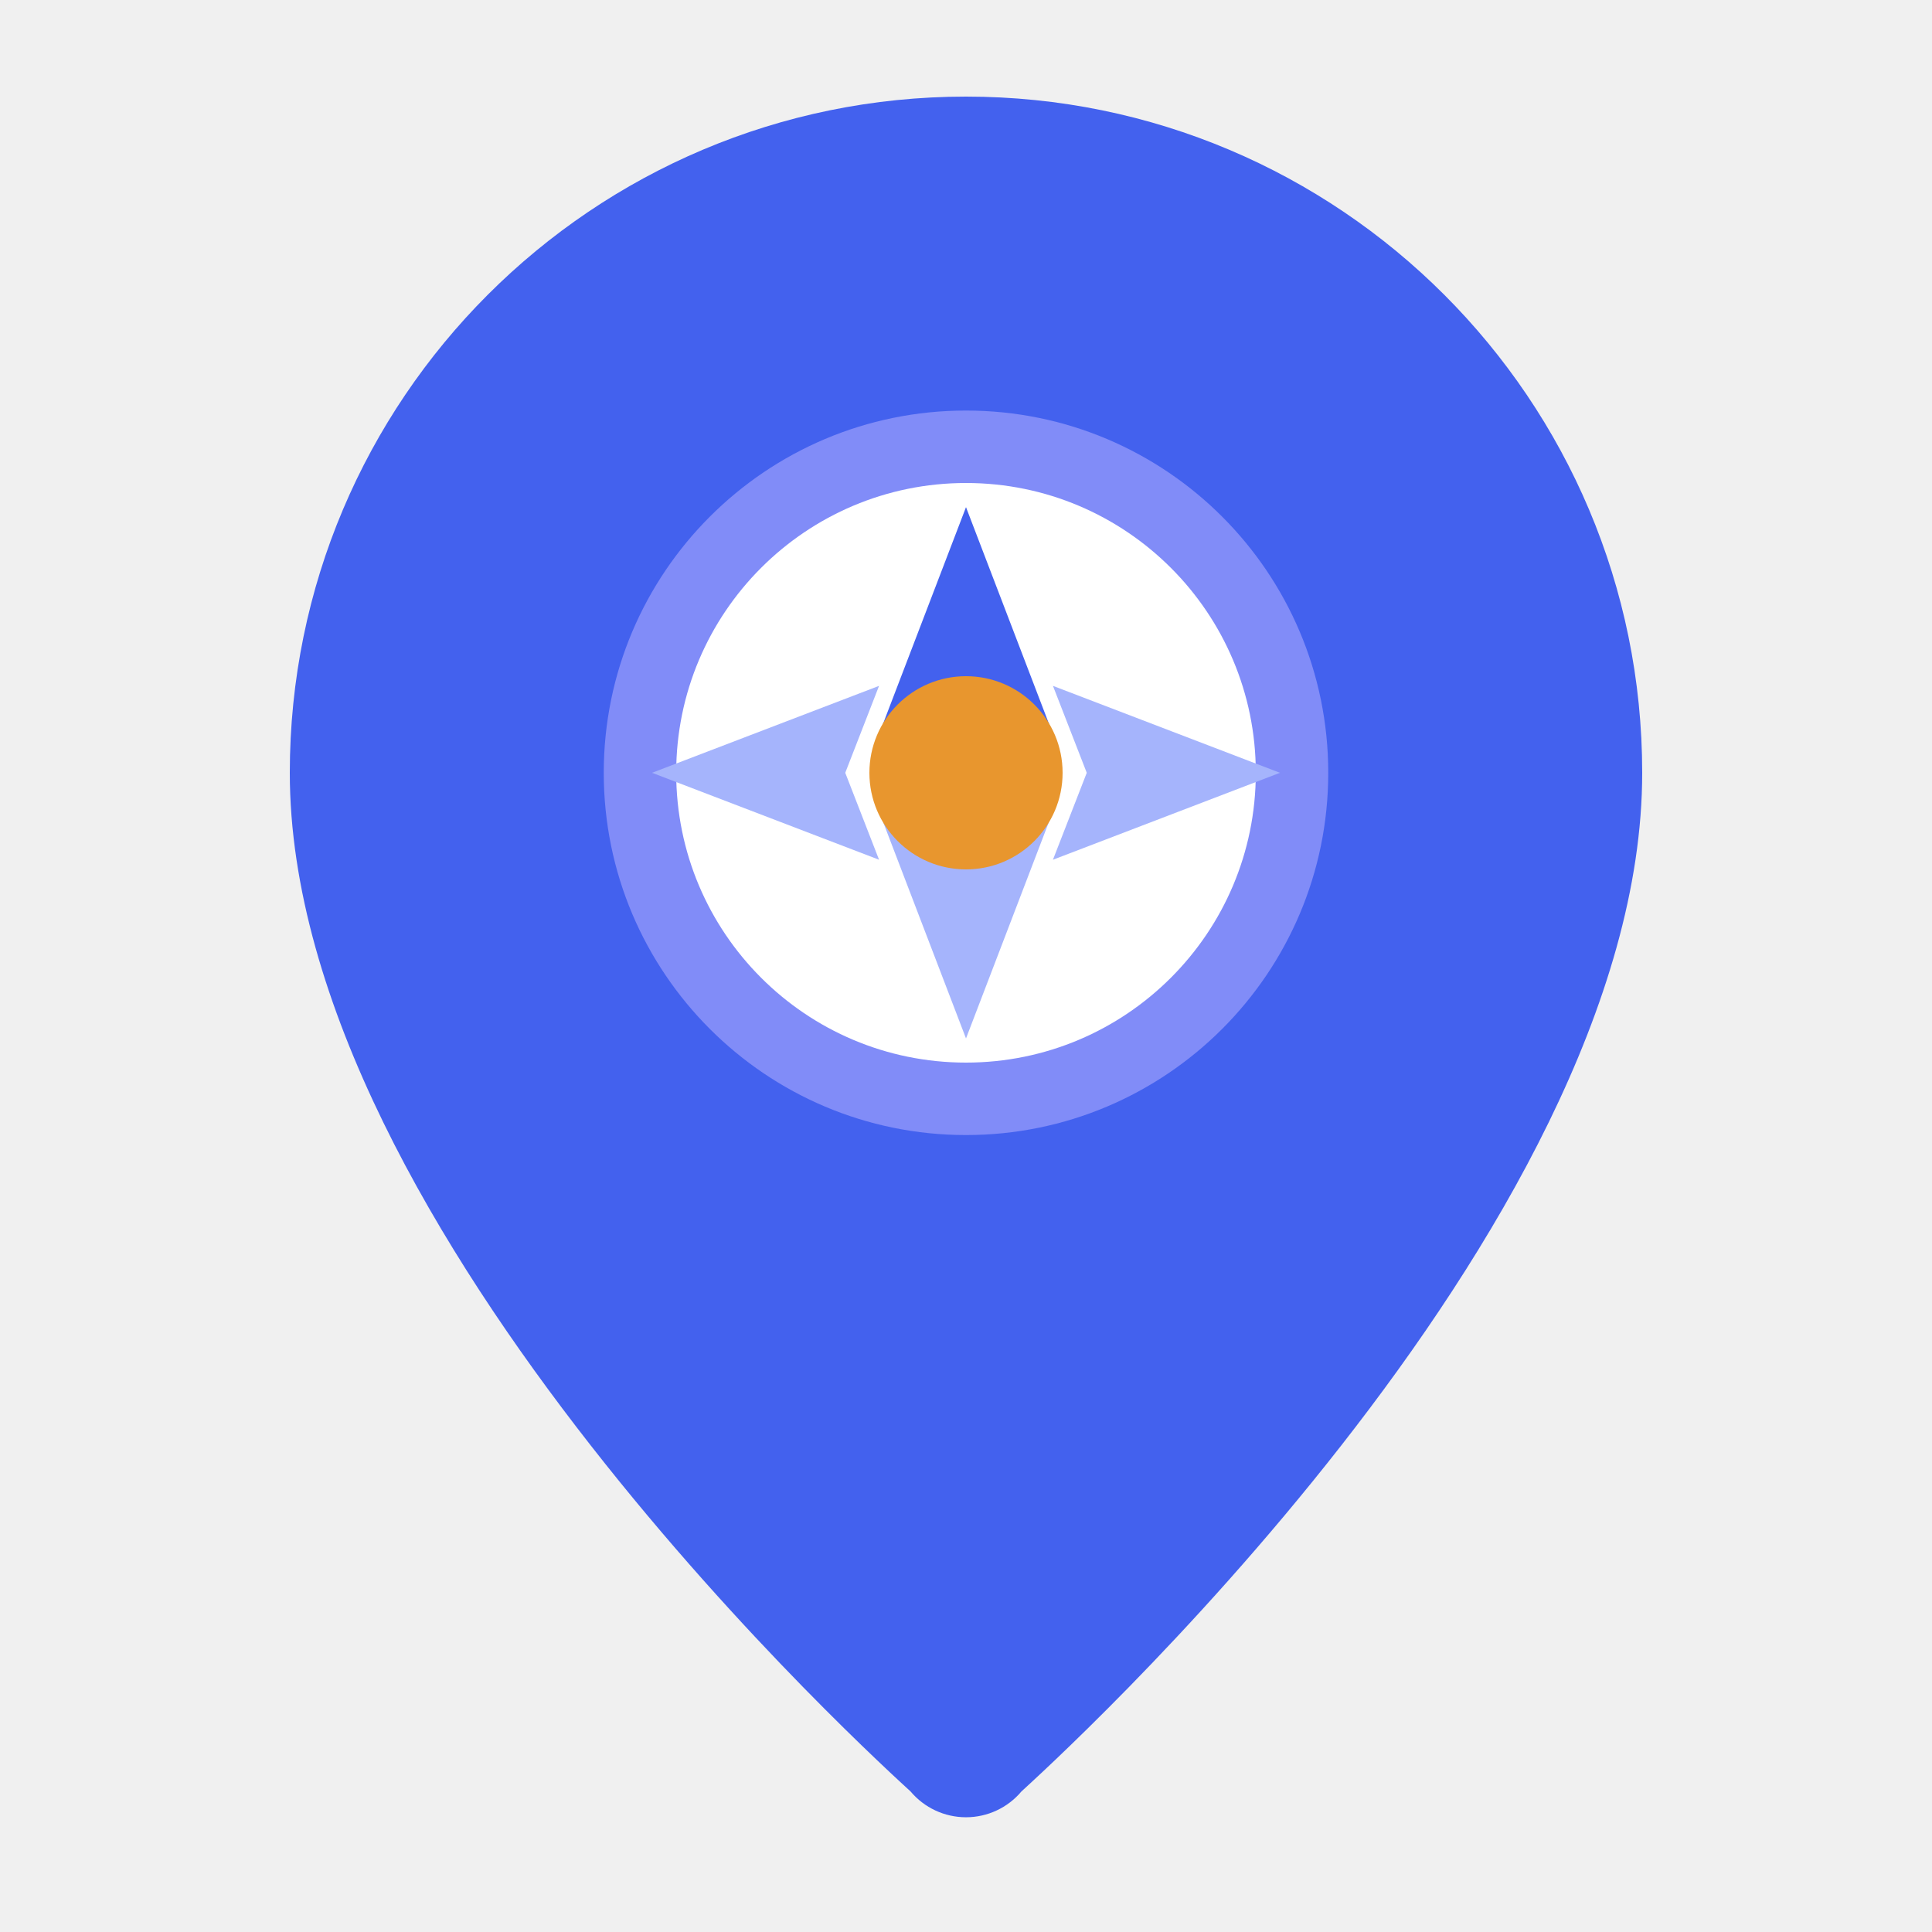
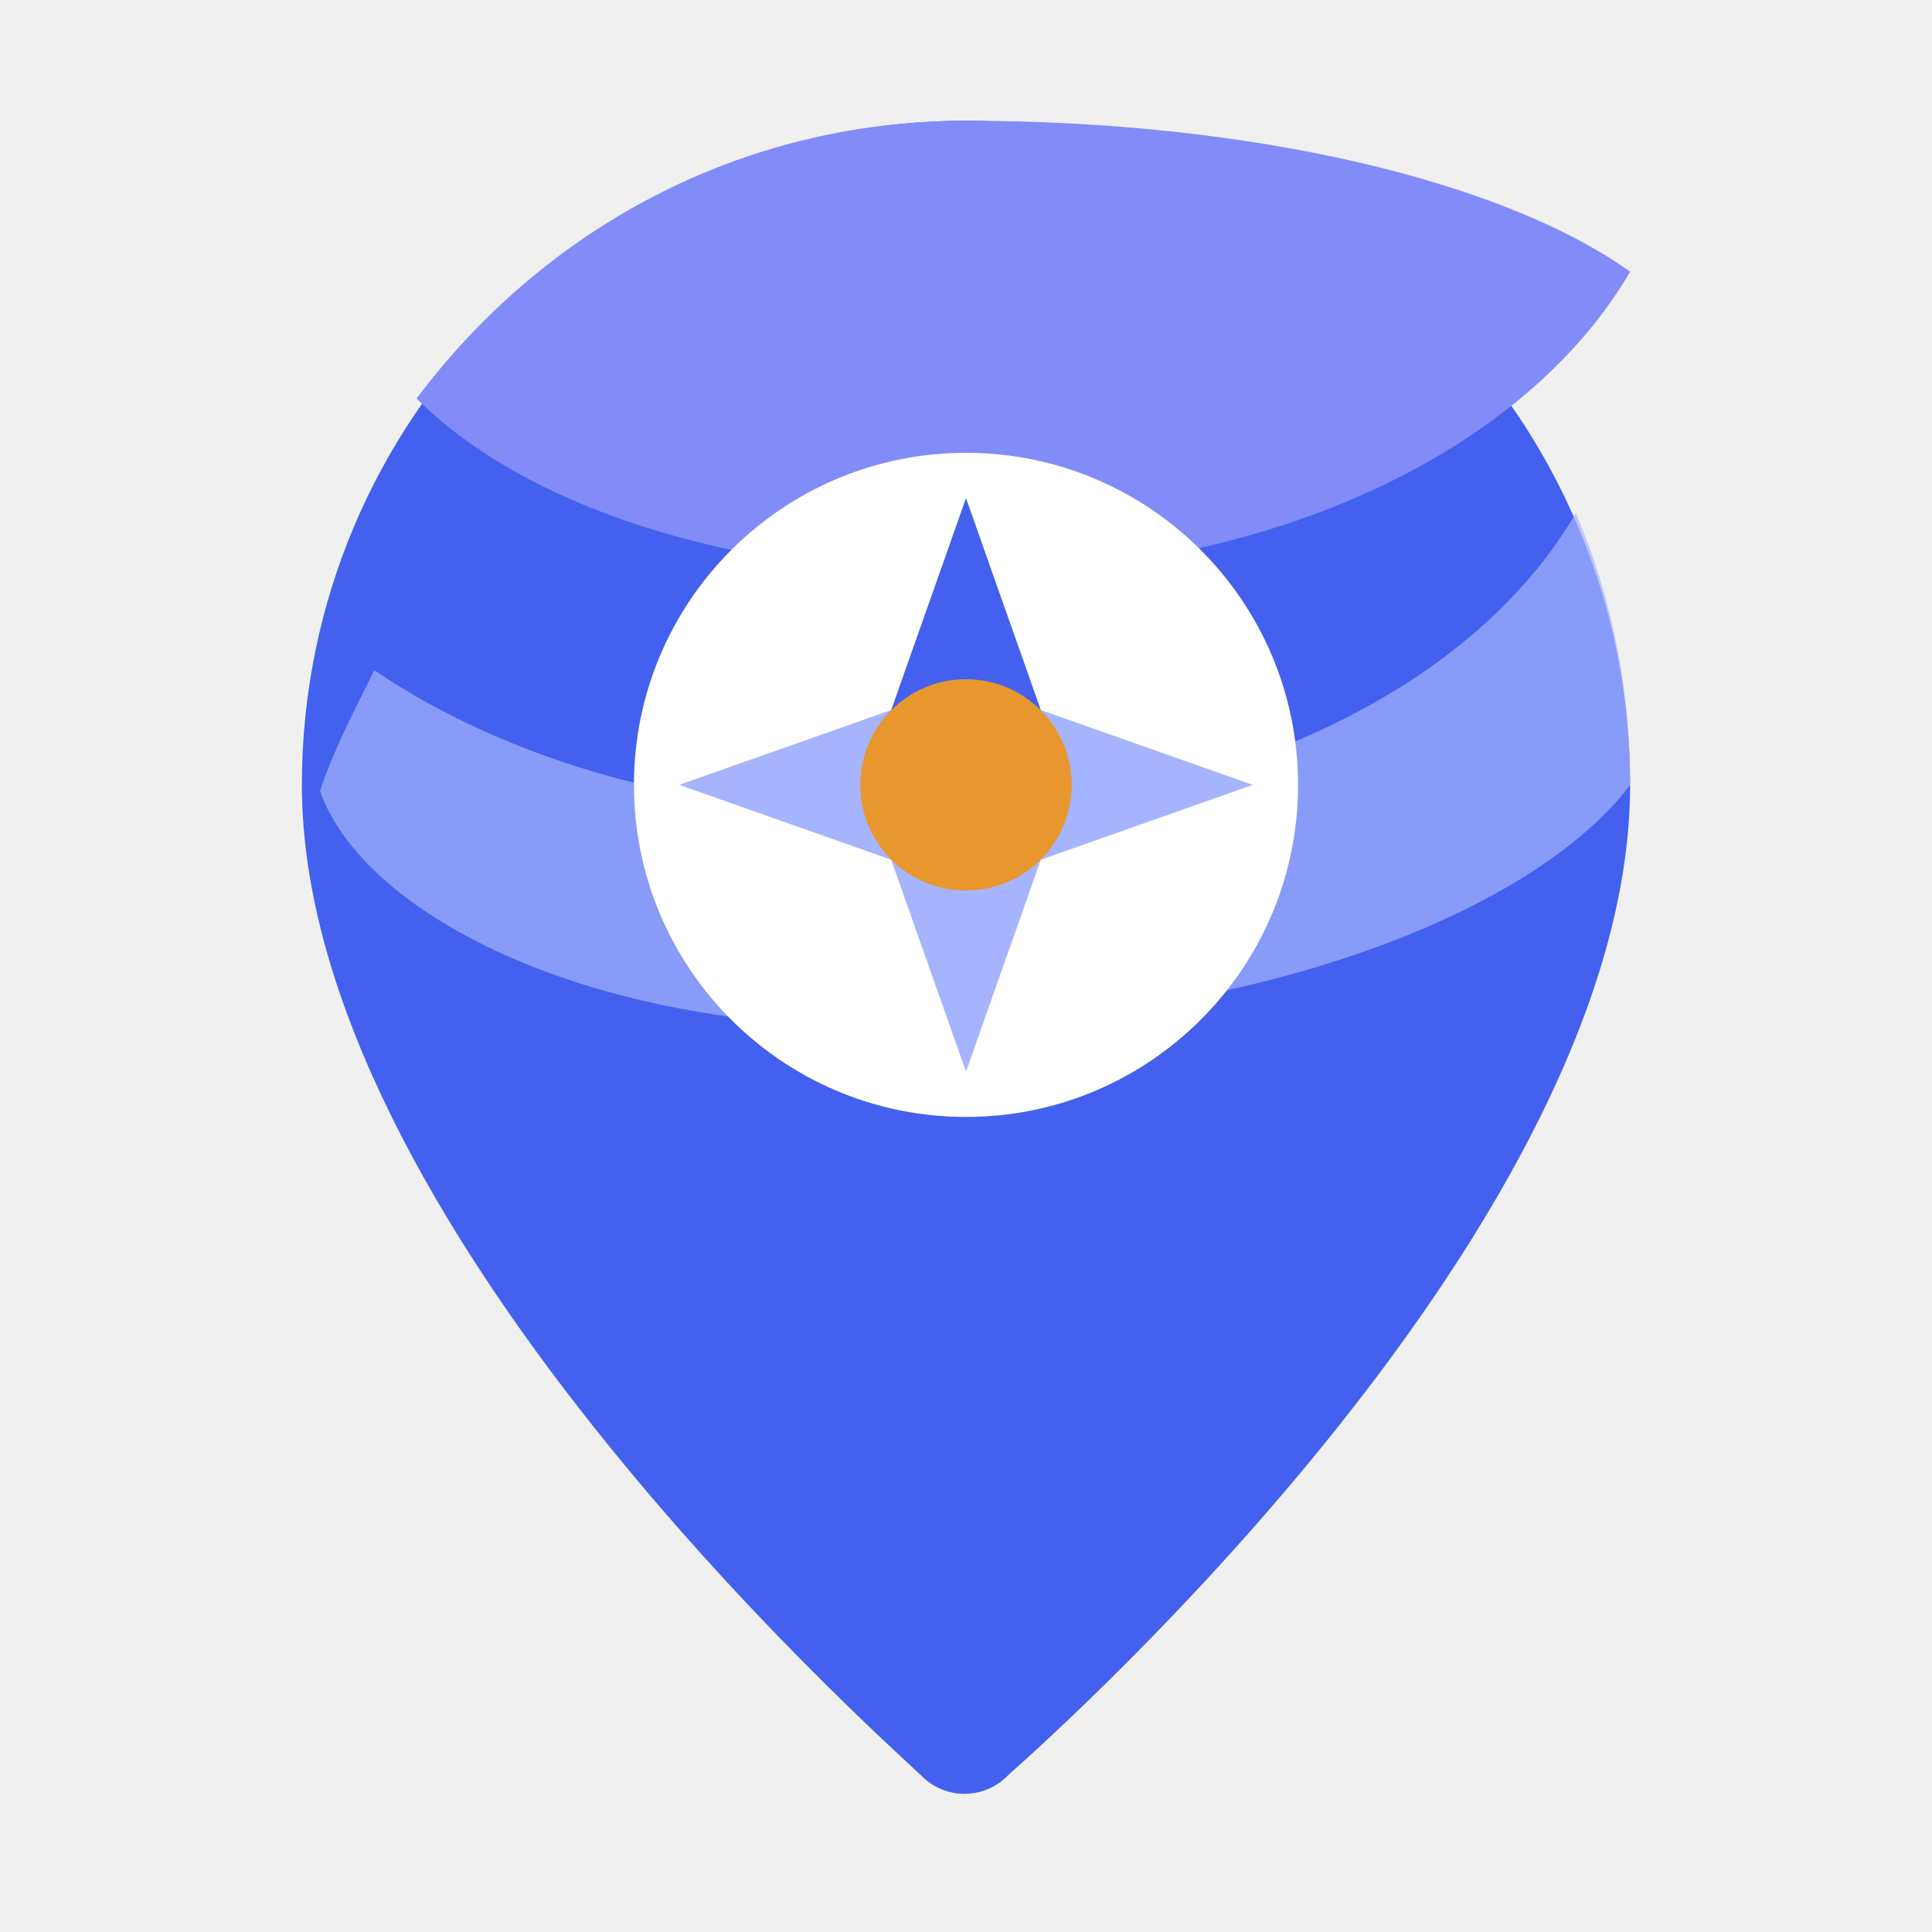
- <svg xmlns="http://www.w3.org/2000/svg" viewBox="0 0 40 40" fill="none">
-   <path d="M20 2C12.268 2 6 8.268 6 16c0 9.5 12.327 20.603 12.852 21.09a1.5 1.5 0 002.296 0C21.673 36.603 34 25.5 34 16c0-7.732-6.268-14-14-14z" fill="#4361ee" />
-   <circle cx="20" cy="16" r="7.5" fill="#818cf8" />
-   <circle cx="20" cy="16" r="6" fill="#fff" />
-   <path d="M20 10.5L21.8 15.2L20 14.5L18.2 15.2L20 10.5Z" fill="#4361ee" />
-   <path d="M20 21.5L18.2 16.8L20 17.5L21.8 16.8L20 21.5Z" fill="#a5b4fc" />
-   <path d="M26.5 16L21.8 17.8L22.5 16L21.8 14.2L26.5 16Z" fill="#a5b4fc" />
-   <path d="M13.5 16L18.2 14.2L17.5 16L18.2 17.8L13.5 16Z" fill="#a5b4fc" />
-   <circle cx="20" cy="16" r="2" fill="#e8962e" />
+ <svg xmlns="http://www.w3.org/2000/svg" viewBox="0 0 64 64" fill="none">
+   <path d="M32 4C19.85 4 10 13.85 10 26c0 14.4 18.8 31.2 20.5 32.8a2 2 0 002.9 0C35.2 57.2 54 40.4 54 26 54 13.85 44.15 4 32 4z" fill="#4361ee" />
+   <path d="M32 4c-7.5 0-14 3.6-18.2 9.2C17.4 16.8 24.2 19 32 19c10 0 18.5-4 22-10C49.8 6 41.5 4 32 4z" fill="#818cf8" />
+   <path d="M54 26c0-3.2-.6-6.2-1.8-9-3.5 6-12 10-22.2 10-7 0-13.2-1.8-17.6-4.8C11.5 24 11 25 10.6 26.2c1.4 4 8.6 7.8 18.4 7.8C42 34 51 30 54 26z" fill="#a5b4fc" opacity="0.7" />
+   <circle cx="32" cy="26" r="11" fill="white" />
+   <path d="M32 16.5l3 8.5h-6l3-8.5z" fill="#4361ee" />
+   <path d="M32 35.5l-3-8.5h6l-3 8.5z" fill="#a5b4fc" />
+   <path d="M41.5 26l-8.5 3v-6l8.5 3z" fill="#a5b4fc" />
+   <path d="M22.5 26l8.5-3v6l-8.5-3z" fill="#a5b4fc" />
+   <circle cx="32" cy="26" r="3.5" fill="#e8962e" />
</svg>
